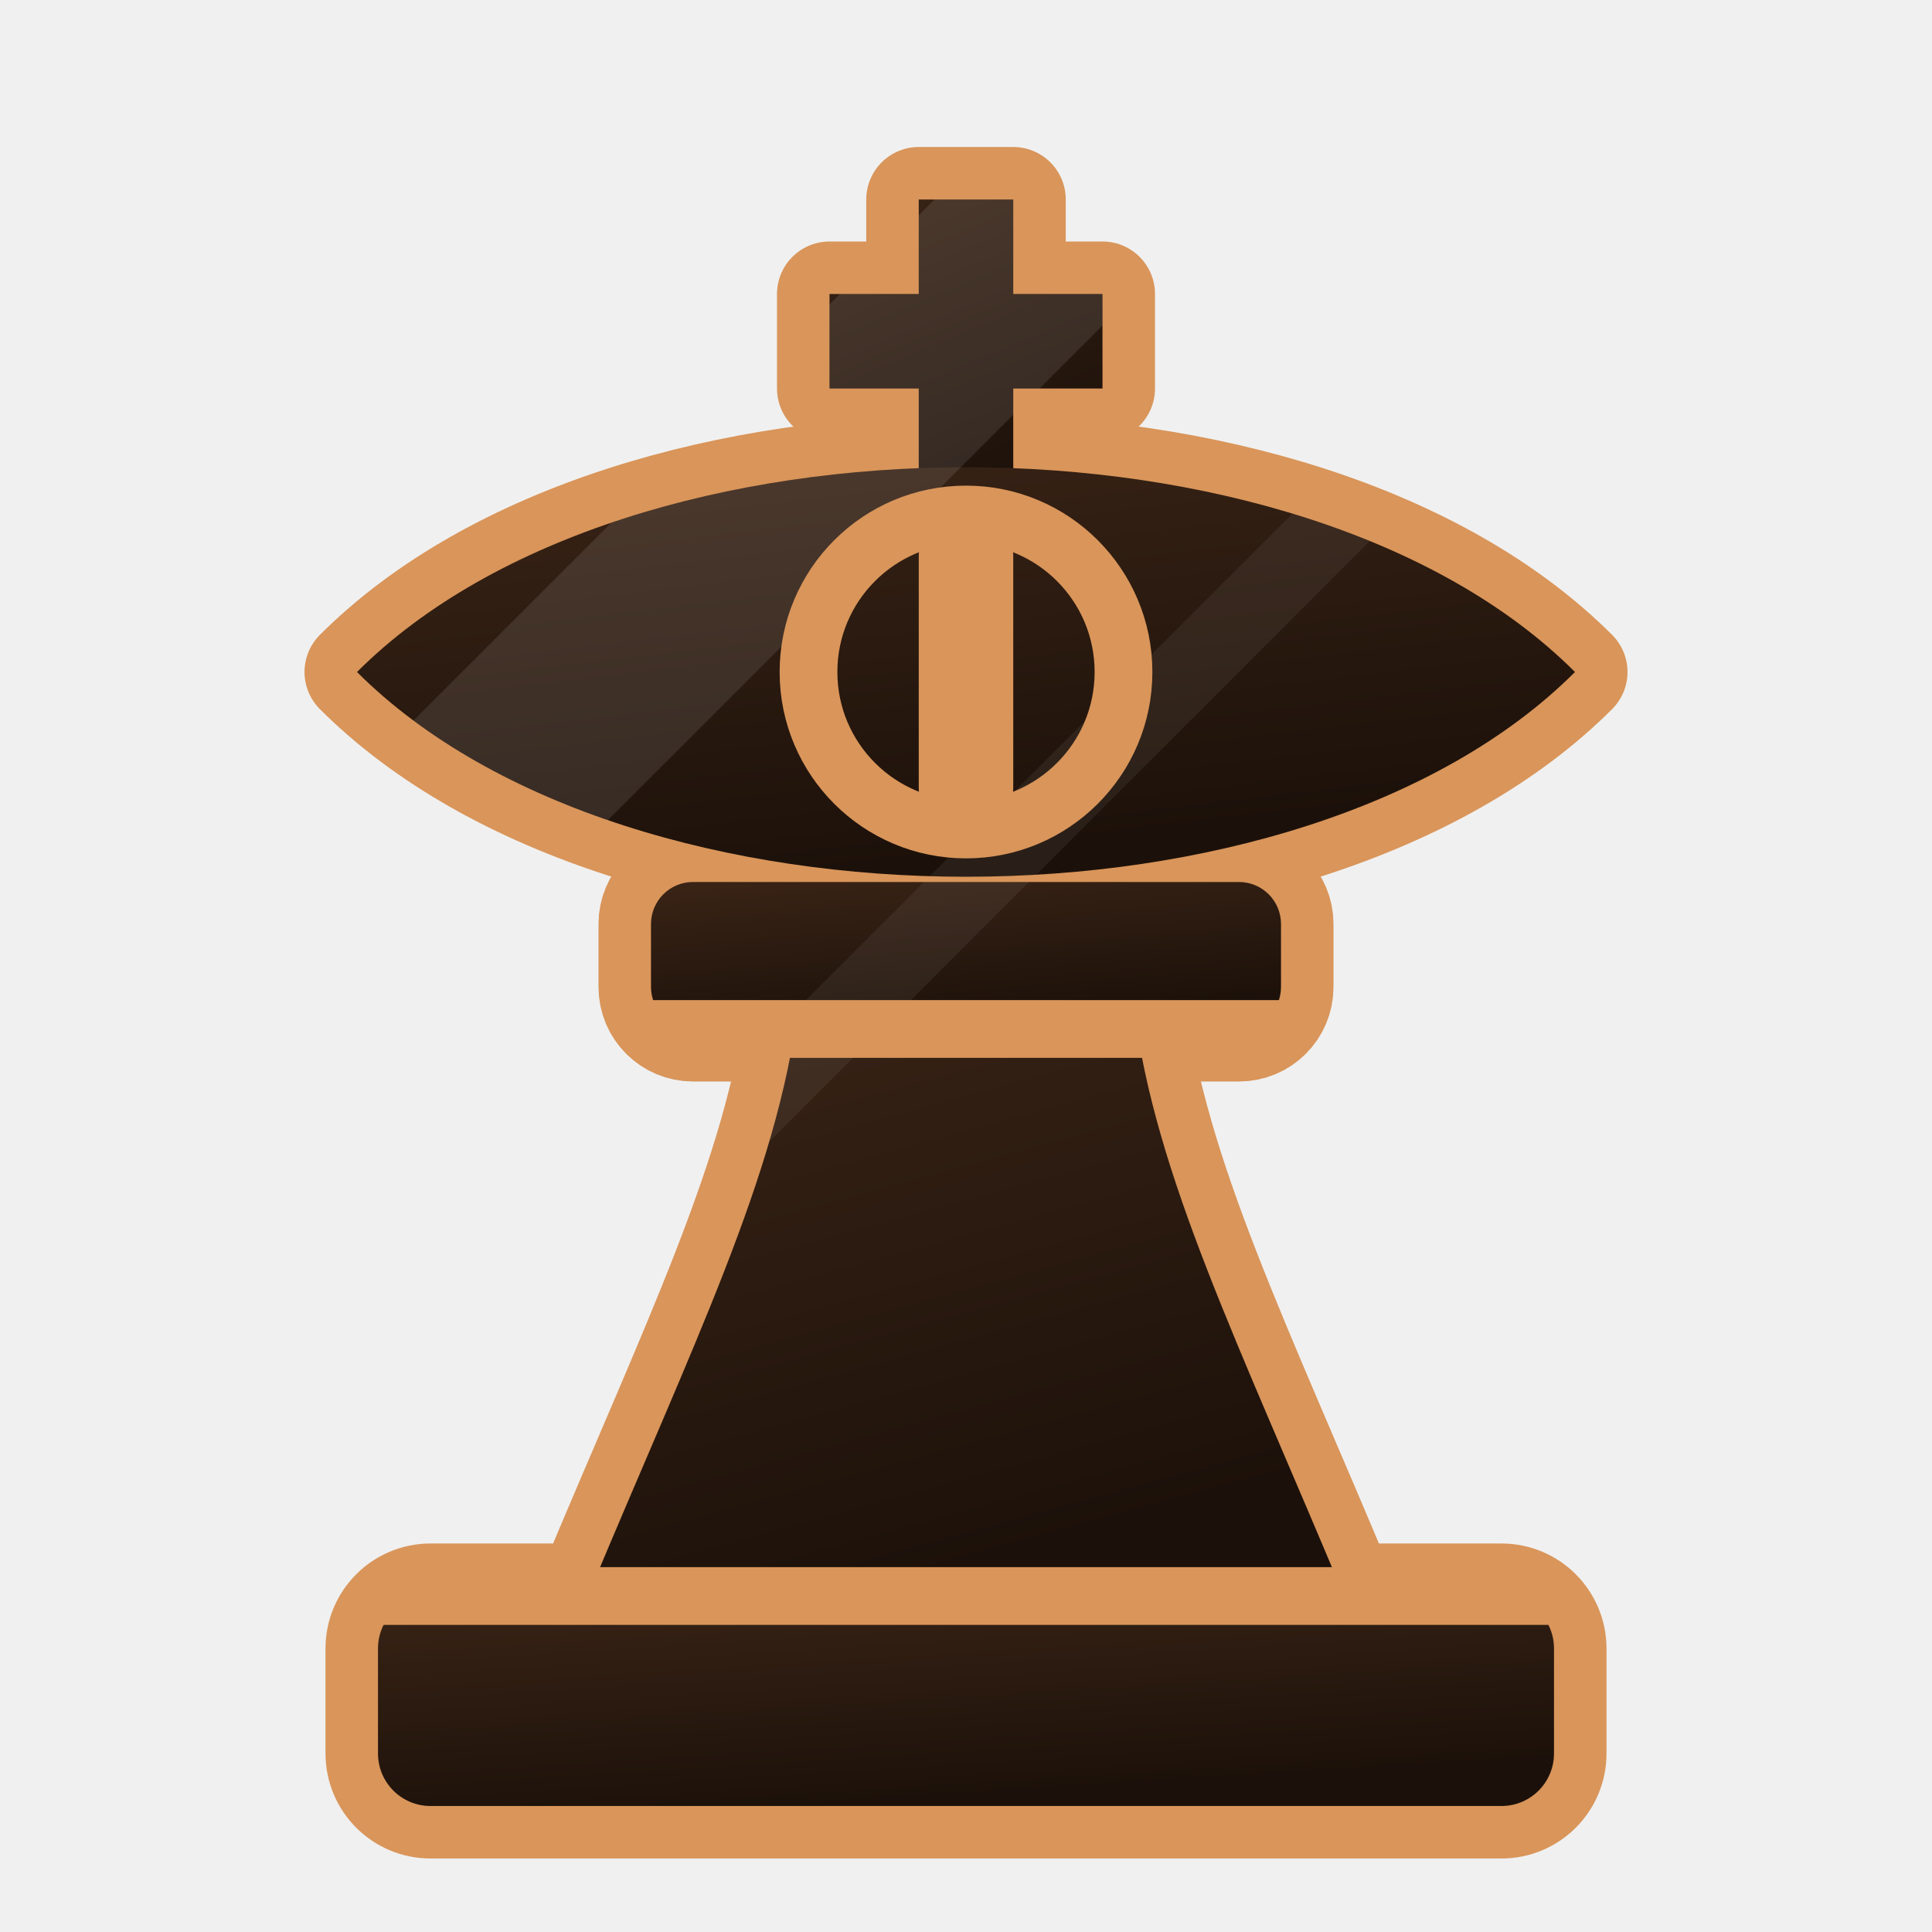
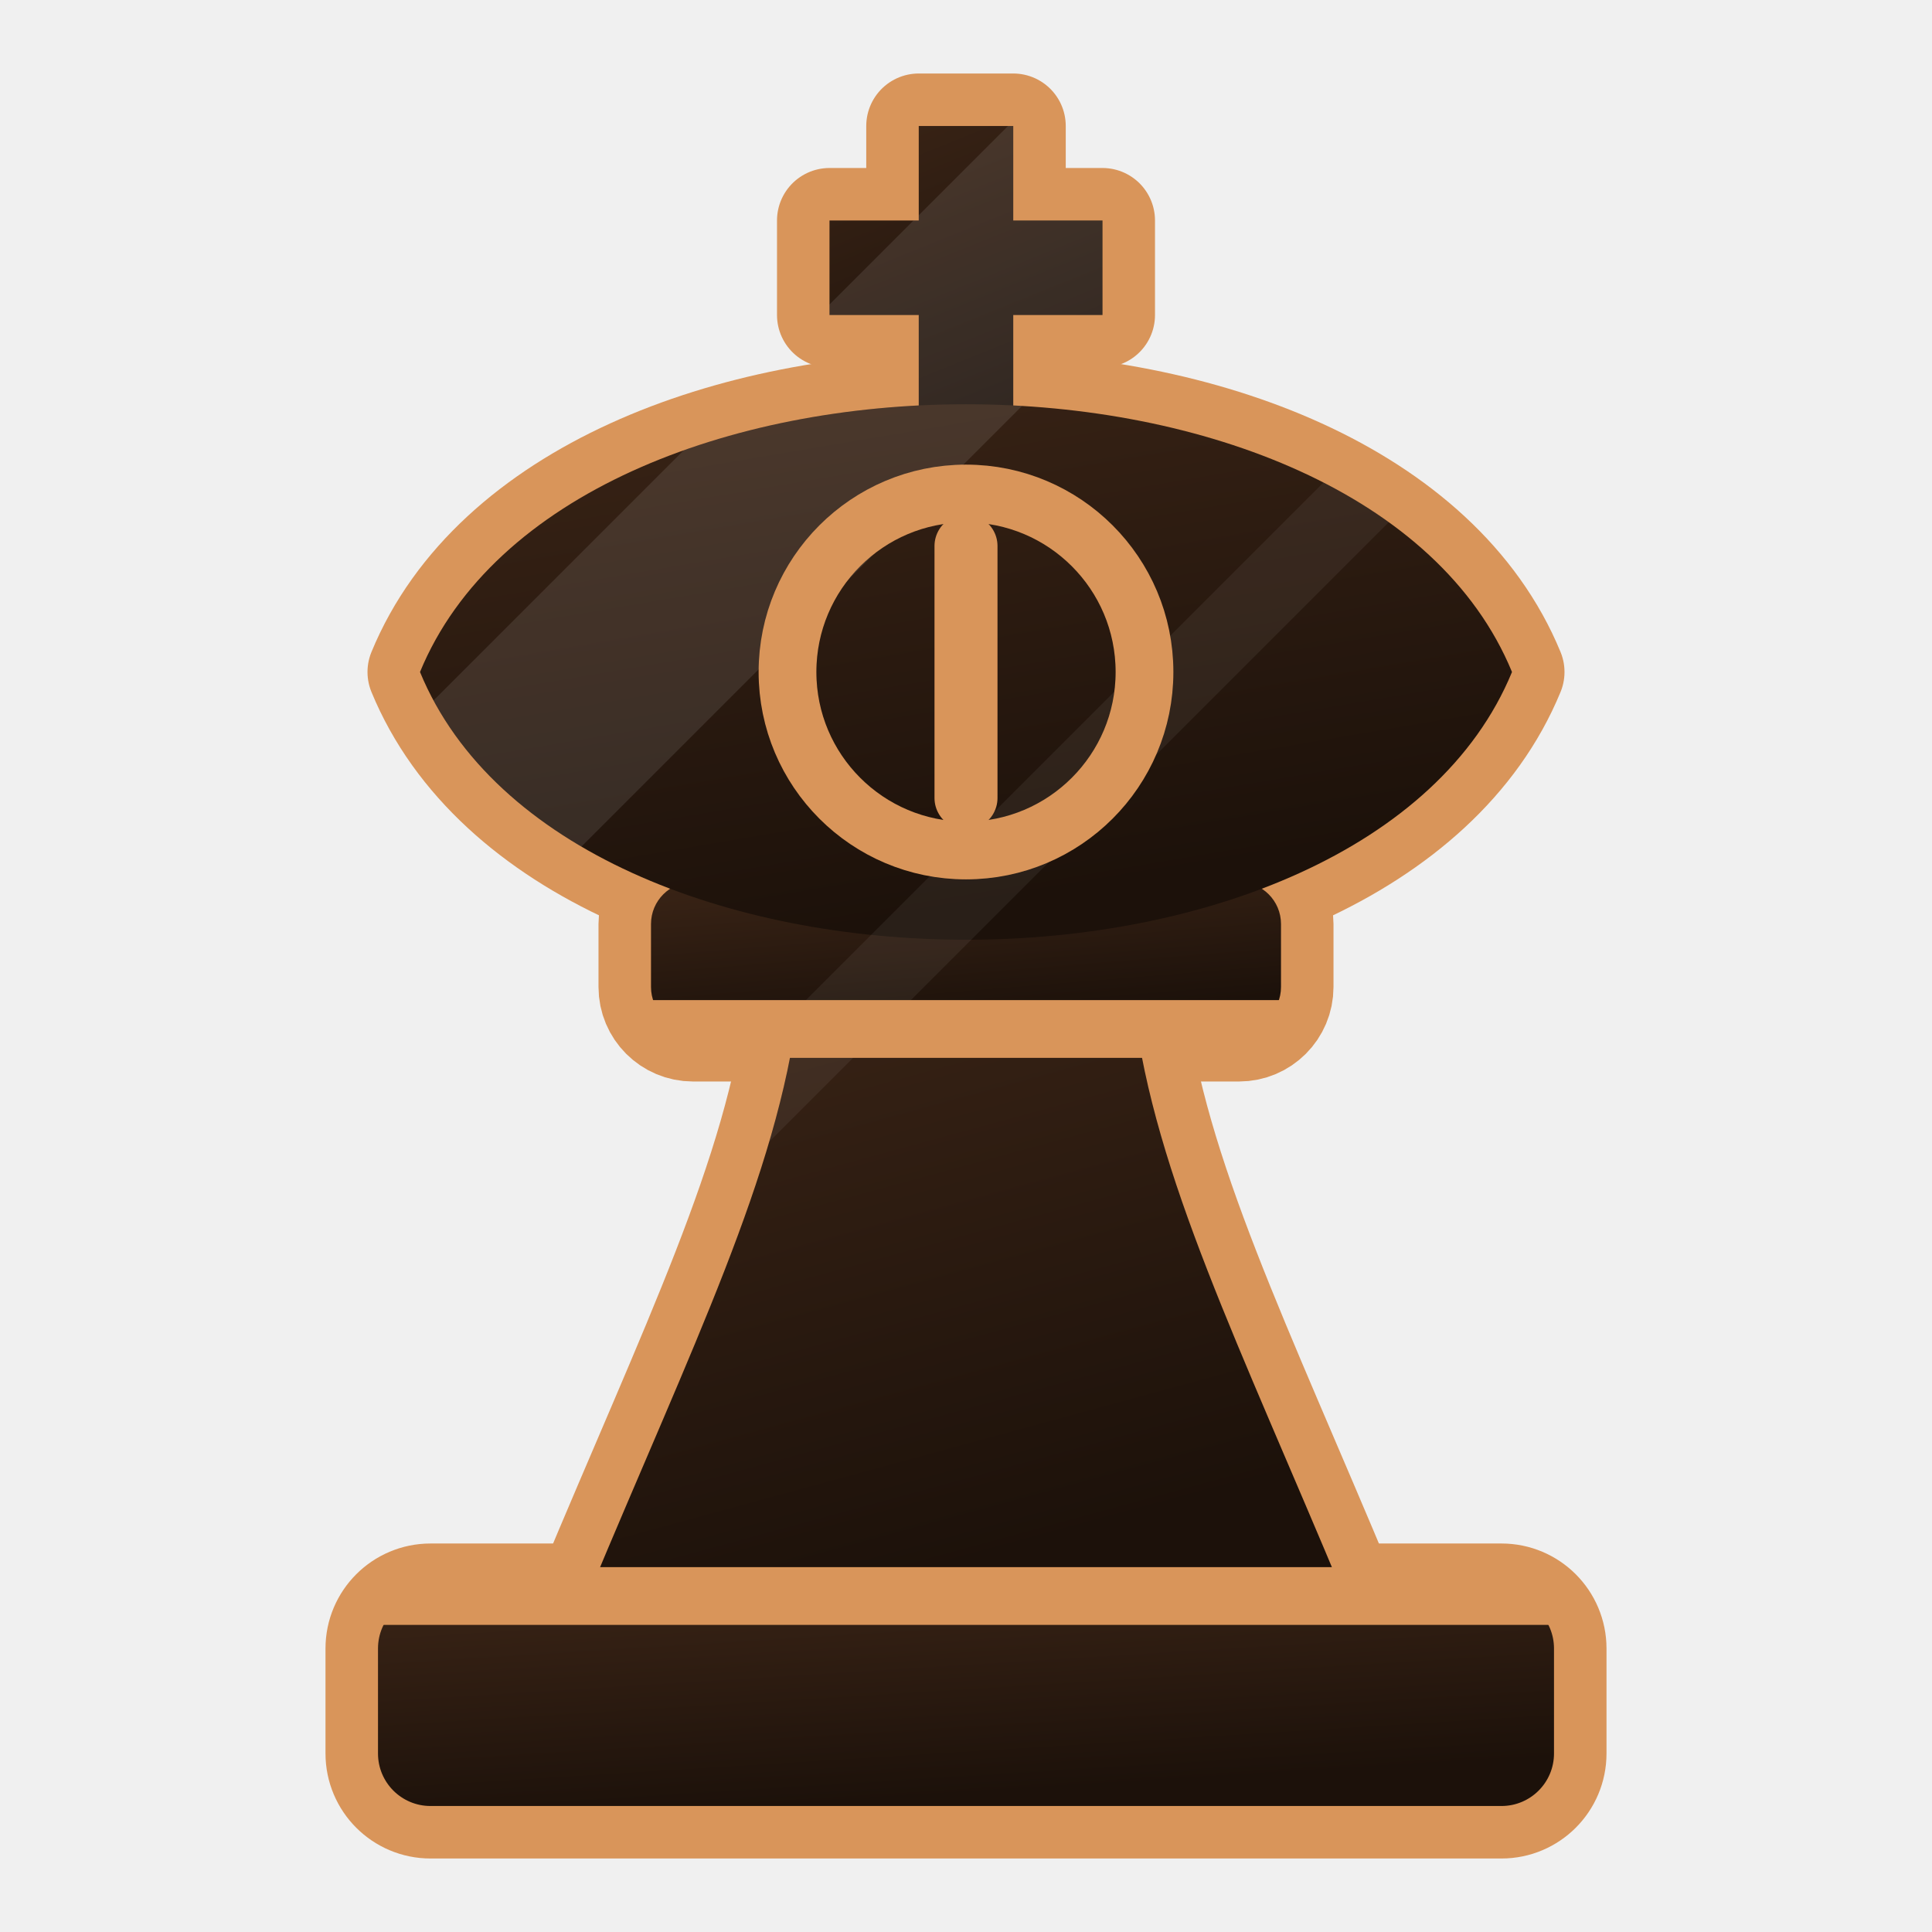
<svg xmlns="http://www.w3.org/2000/svg" viewBox="4 2 92 92">
  <defs>
    <clipPath id="bronzebEc">
      <rect x="22" y="78" width="56" height="10" rx="2.5" />
      <path d="M32 78 C37 66 41 58 42 50 H58 C59 58 63 66 68 78 Z" />
      <rect x="35" y="44" width="30" height="7" rx="2" />
-       <path d="M47.75 27 V20.5 H43.5 V16 H47.75 V11.5 H52.25 V16 H56.5 V20.5 H52.25 V27 Z" />
-       <path d="M21 34 C34 21 66 21 79 34 C66 47 34 47 21 34 Z" />
+       <path d="M47.75 23 V17 H43.5 V12.5 H47.75 V8 H52.25 V12.5 H56.5 V17 H52.25 V23 Z" />
+       <path d="M24 34 C31 17 69 17 76 34 C69 51 31 51 24 34 Z" />
    </clipPath>
    <linearGradient id="bronzebEg" x1="0" y1="0" x2="0.35" y2="1">
      <stop offset="0" stop-color="#3a2416" />
      <stop offset="1" stop-color="#1c110a" />
    </linearGradient>
  </defs>
  <g fill="#d9955a" stroke="#d9955a" stroke-width="5.0" stroke-linejoin="round">
    <rect x="22" y="78" width="56" height="10" rx="2.5" />
    <path d="M32 78 C37 66 41 58 42 50 H58 C59 58 63 66 68 78 Z" />
    <rect x="35" y="44" width="30" height="7" rx="2" />
-     <path d="M47.75 27 V20.5 H43.5 V16 H47.75 V11.5 H52.25 V16 H56.5 V20.5 H52.25 V27 Z" />
-     <path d="M21 34 C34 21 66 21 79 34 C66 47 34 47 21 34 Z" />
+     <path d="M47.75 23 V17 H43.5 V12.5 H47.75 V8 H52.25 V12.5 H56.5 V17 H52.25 V23 Z" />
+     <path d="M24 34 C31 17 69 17 76 34 C69 51 31 51 24 34 Z" />
  </g>
  <g fill="url(#bronzebEg)">
    <rect x="22" y="78" width="56" height="10" rx="2.5" />
    <path d="M32 78 C37 66 41 58 42 50 H58 C59 58 63 66 68 78 Z" />
    <rect x="35" y="44" width="30" height="7" rx="2" />
-     <path d="M47.75 27 V20.5 H43.5 V16 H47.75 V11.5 H52.25 V16 H56.5 V20.5 H52.25 V27 Z" />
-     <path d="M21 34 C34 21 66 21 79 34 C66 47 34 47 21 34 Z" />
+     <path d="M47.75 23 V17 H43.5 V12.5 H47.75 V8 H52.25 V12.5 H56.5 V17 H52.25 V23 Z" />
+     <path d="M24 34 C31 17 69 17 76 34 C69 51 31 51 24 34 Z" />
  </g>
  <g clip-path="url(#bronzebEc)">
    <path d="M-10 70 L70 -10 L84 -10 L4 70 Z" fill="#fff" opacity="0.10" />
    <path d="M8 84 L88 4 L93 4 L13 84 Z" fill="#fff" opacity="0.06" />
  </g>
  <g fill="none" stroke="#d9955a" stroke-width="2.75" stroke-linecap="round">
    <path d="M22 78 H78" />
    <path d="M35 51 H65" />
-     <circle cx="50" cy="34" r="7.5" />
-     <path d="M50 28.5 V39.5" stroke-width="4.5" />
+     <circle cx="50" cy="34" r="8.5" />
+     <path d="M50 28 V40" stroke-width="3" />
  </g>
</svg>
